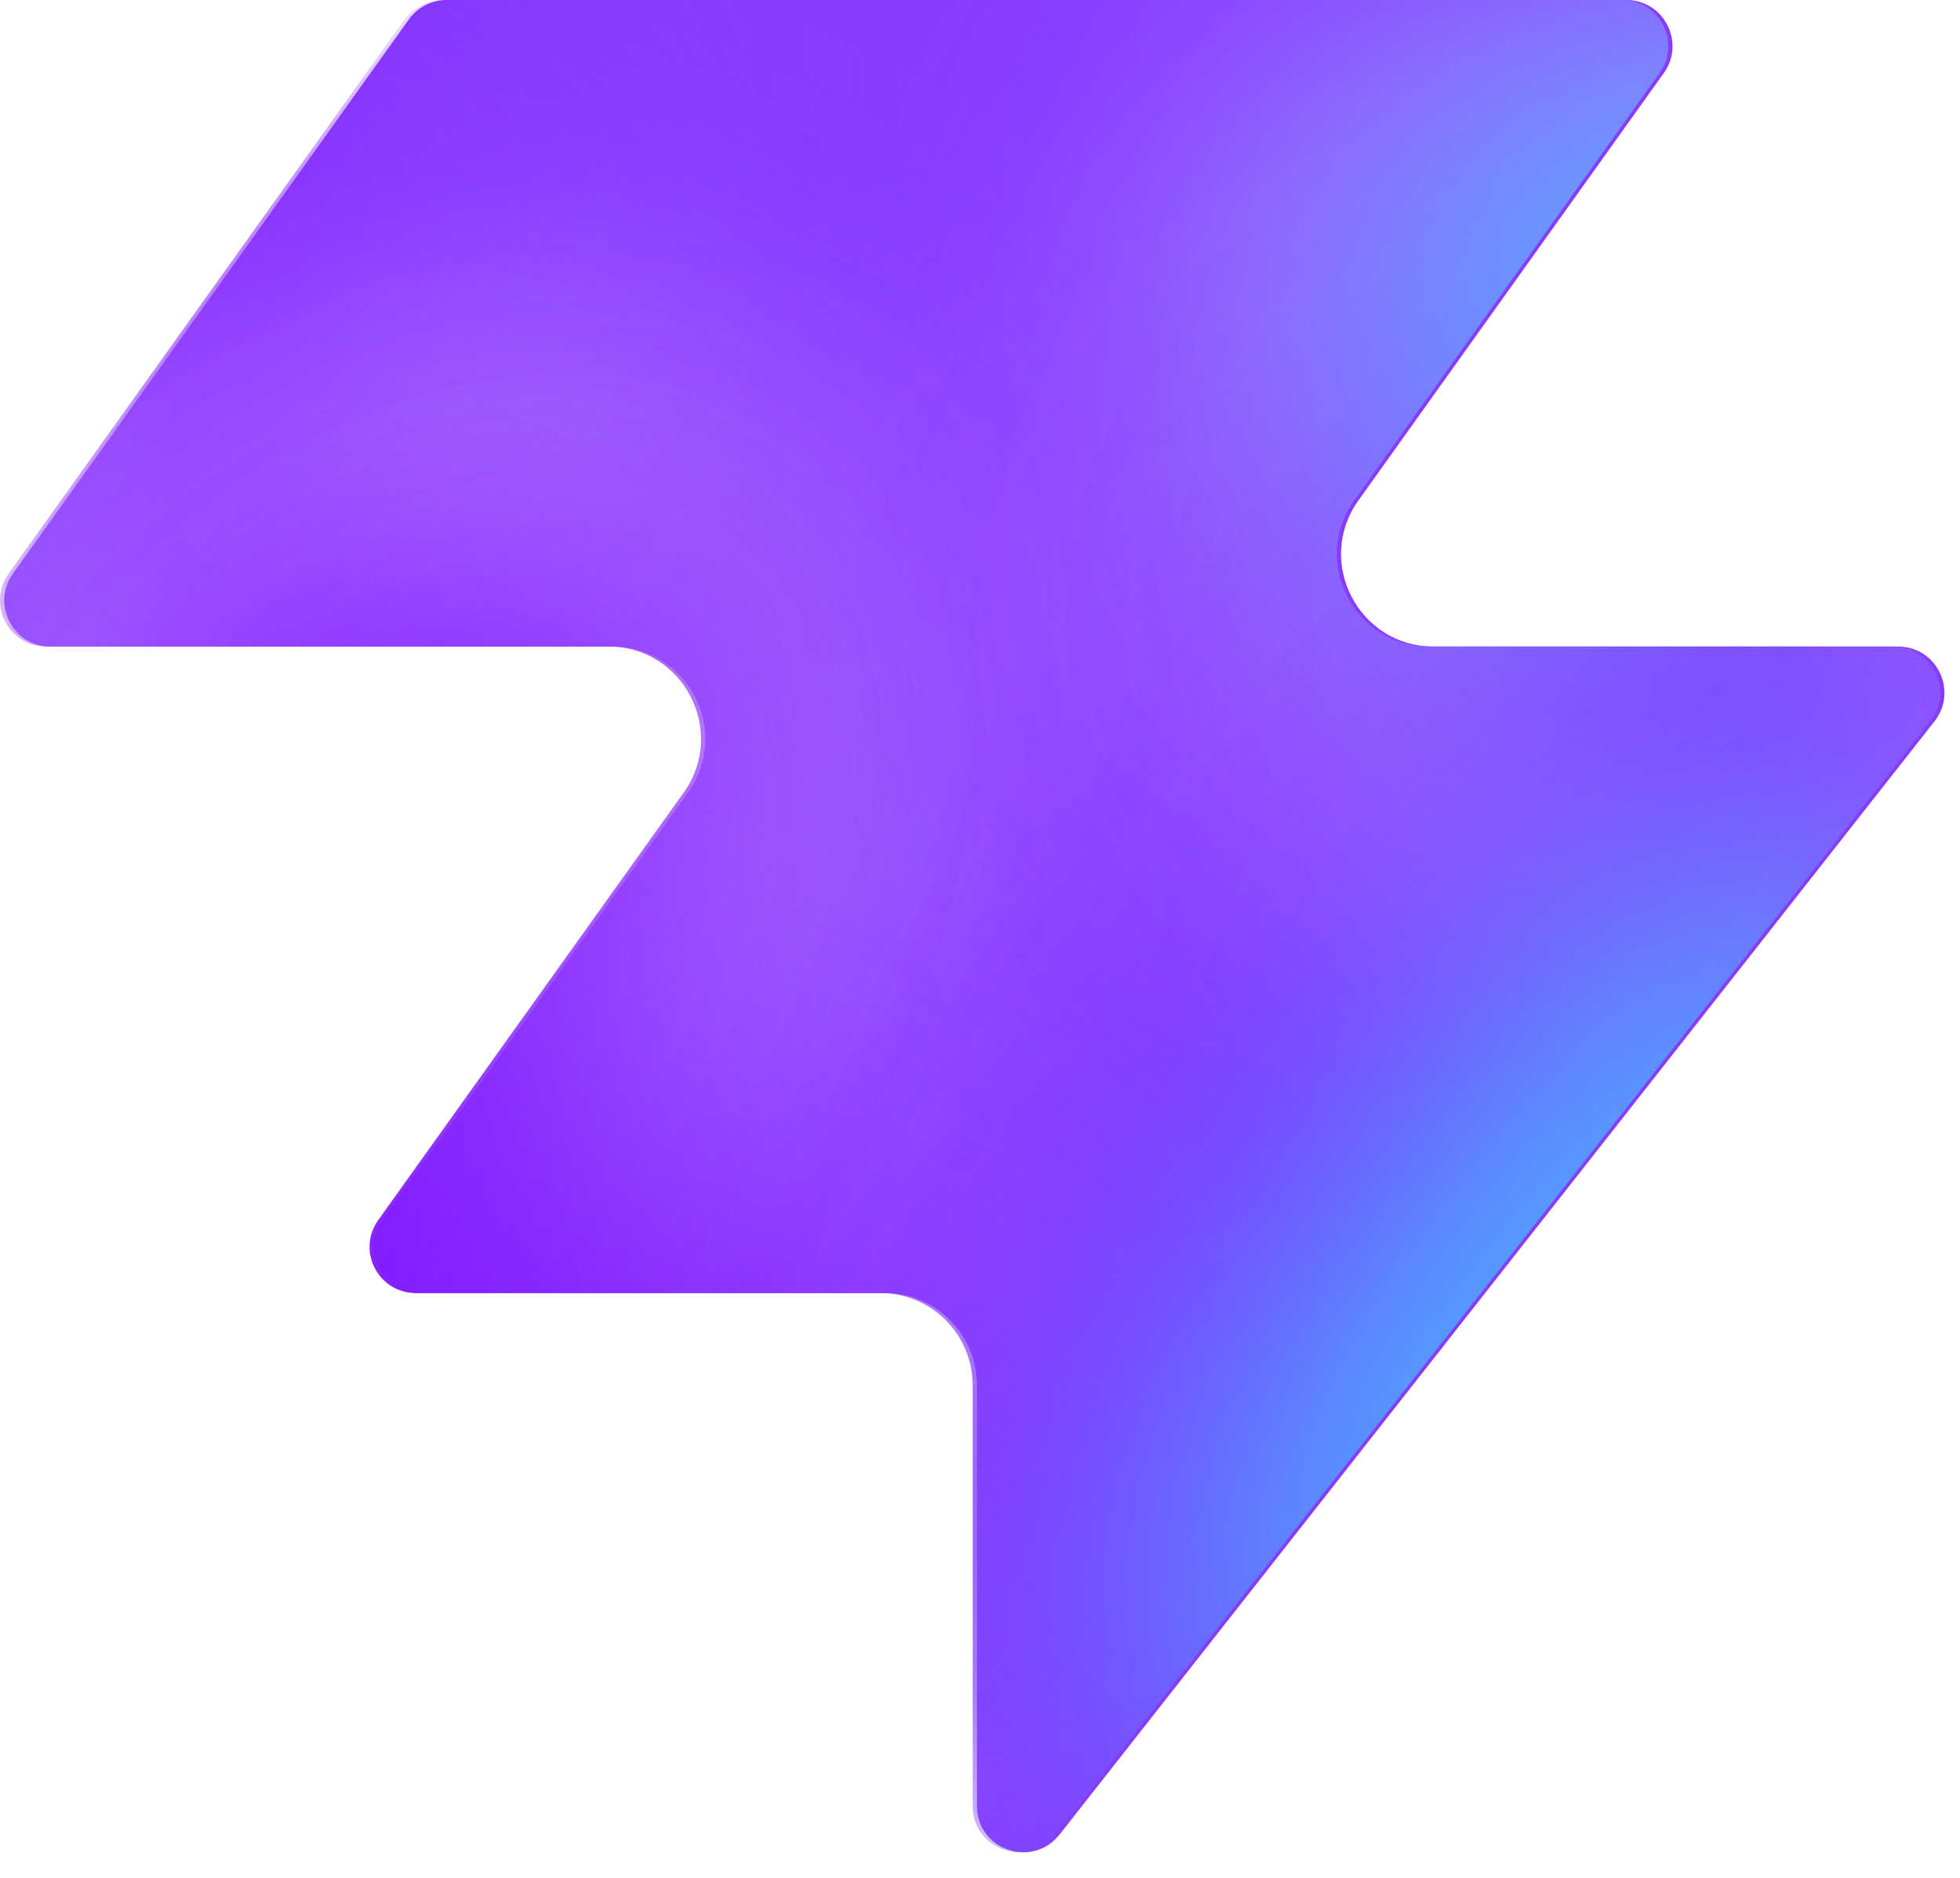
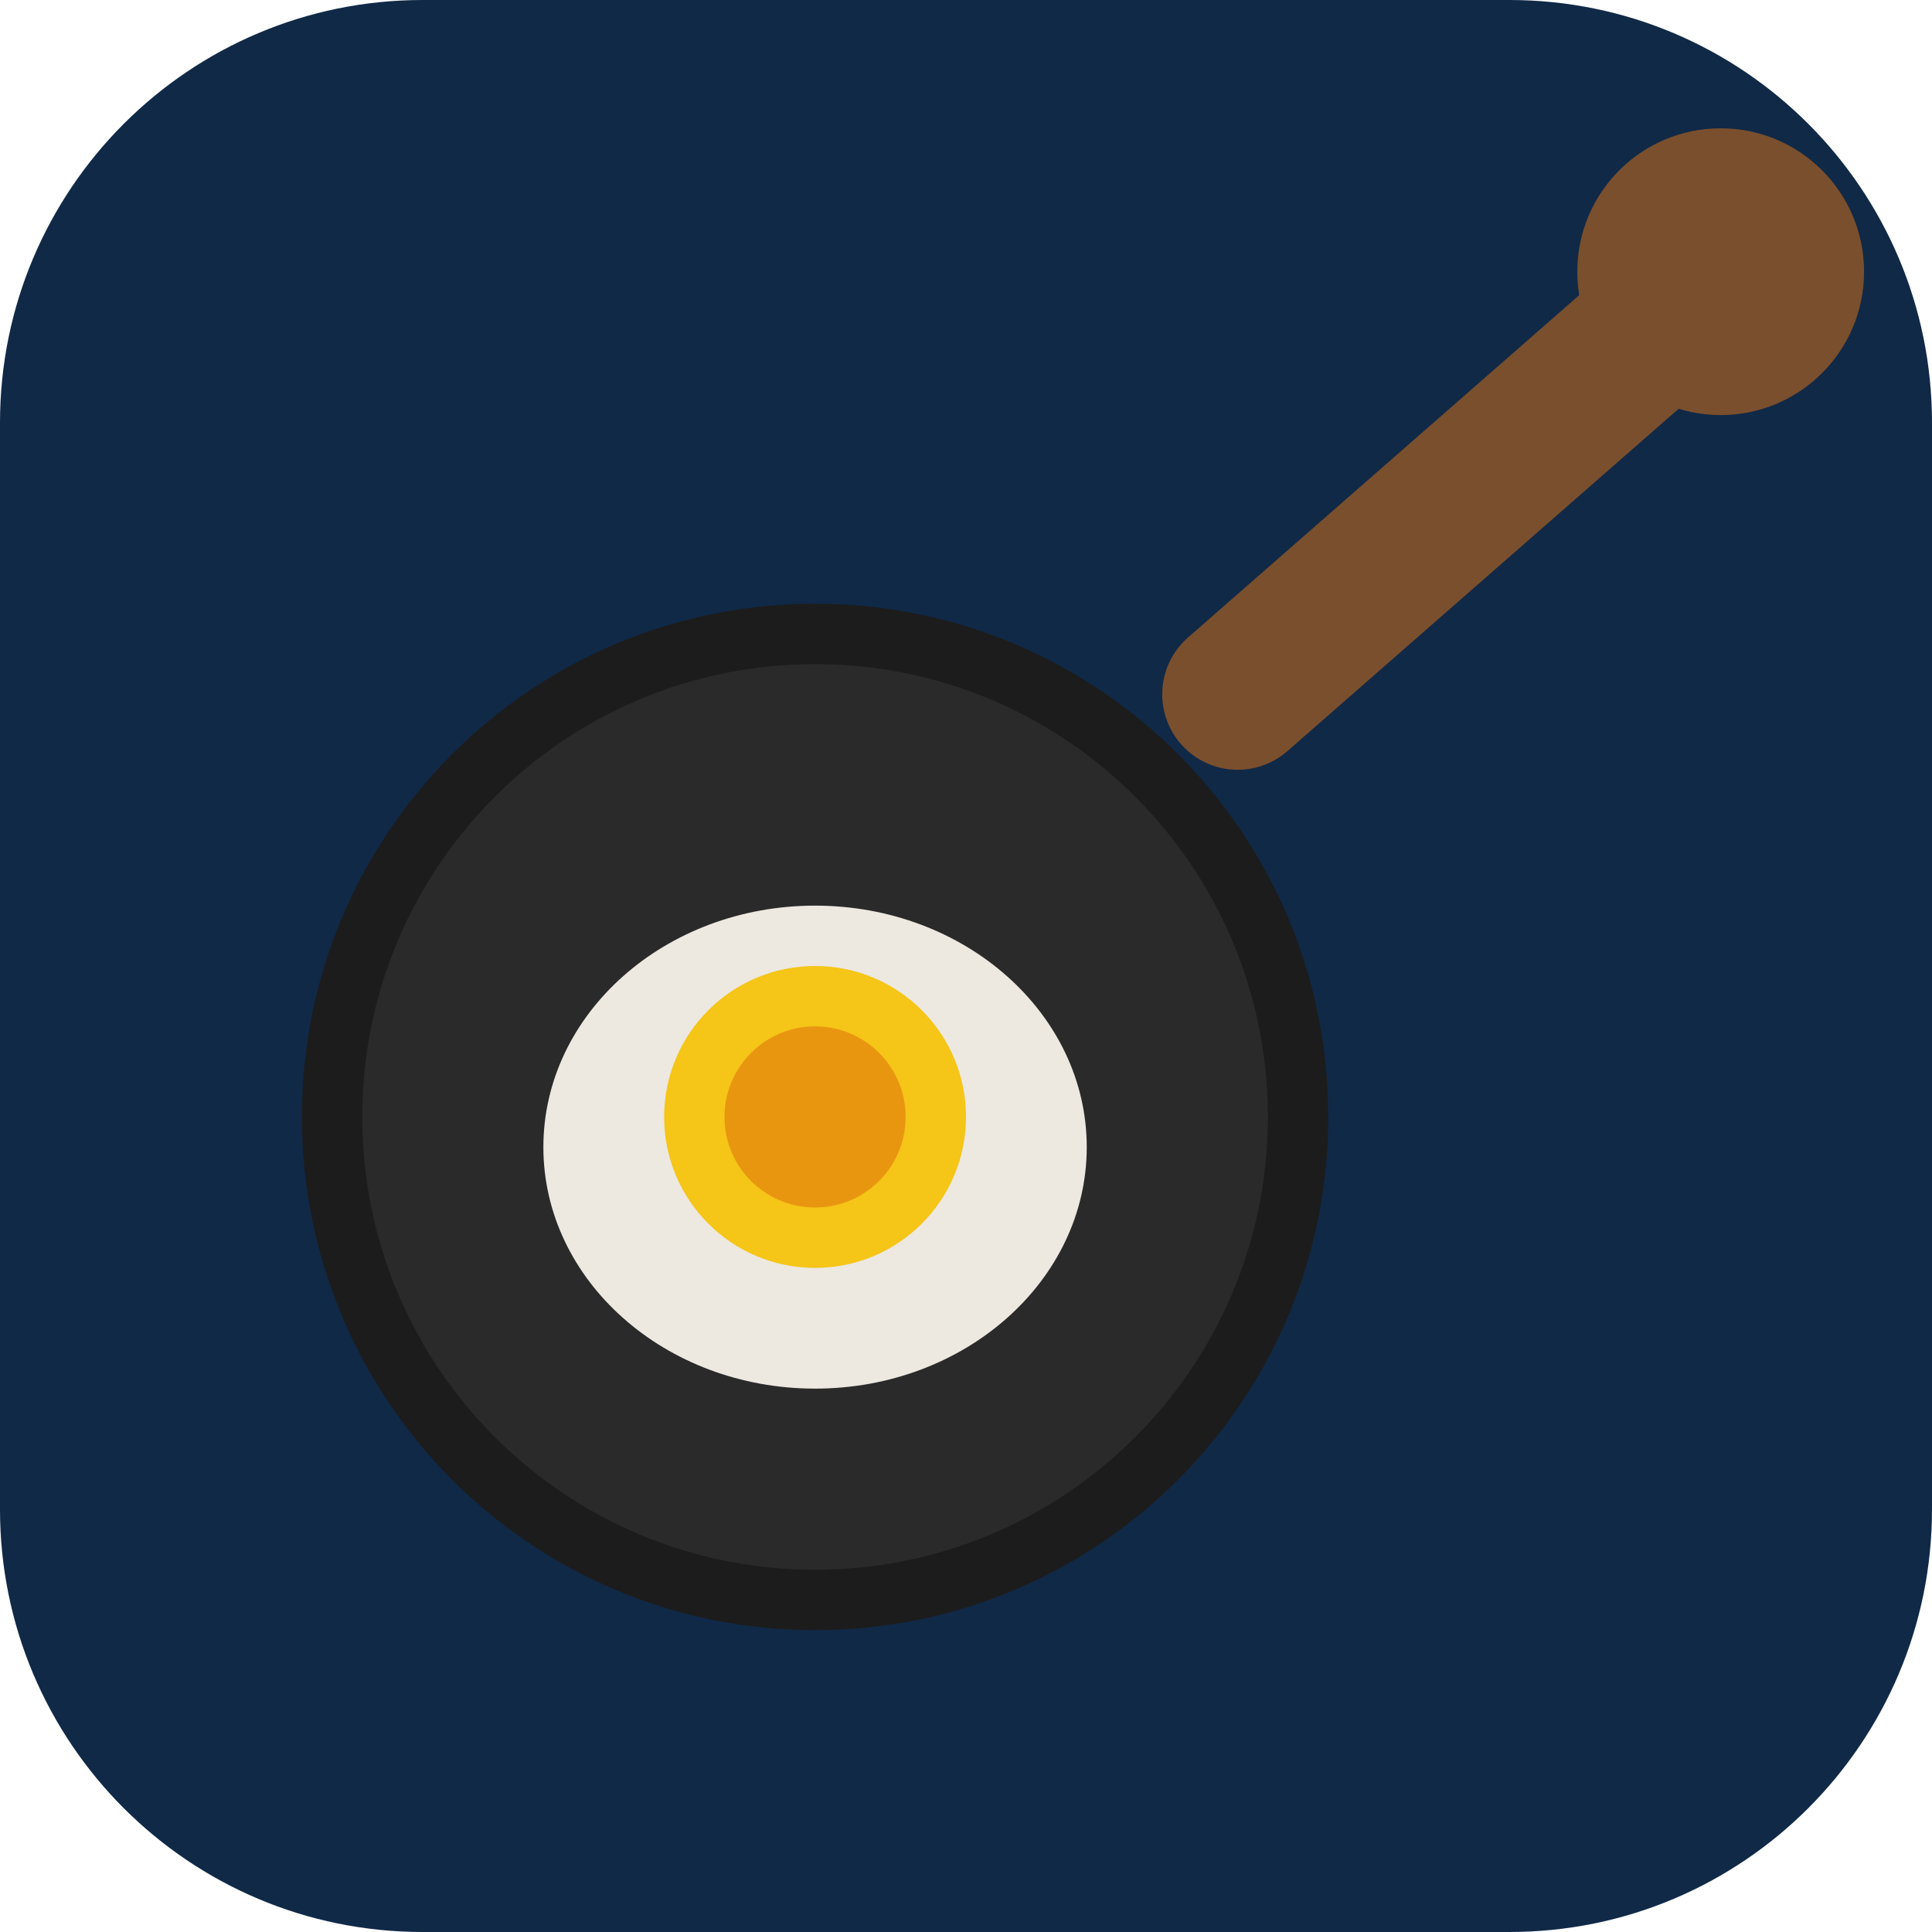
- <svg xmlns="http://www.w3.org/2000/svg" width="48" height="46" fill="none" viewBox="0 0 48 46">
-   <path fill="#863bff" d="M25.946 44.938c-.664.845-2.021.375-2.021-.698V33.937a2.26 2.26 0 0 0-2.262-2.262H10.287c-.92 0-1.456-1.04-.92-1.788l7.48-10.471c1.07-1.497 0-3.578-1.842-3.578H1.237c-.92 0-1.456-1.04-.92-1.788L10.013.474c.214-.297.556-.474.92-.474h28.894c.92 0 1.456 1.04.92 1.788l-7.48 10.471c-1.07 1.498 0 3.579 1.842 3.579h11.377c.943 0 1.473 1.088.89 1.83L25.947 44.94z" style="fill:#863bff;fill:color(display-p3 .525 .23 1);fill-opacity:1" />
-   <mask id="a" width="48" height="46" x="0" y="0" maskUnits="userSpaceOnUse" style="mask-type:alpha">
-     <path fill="#000" d="M25.842 44.938c-.664.844-2.021.375-2.021-.698V33.937a2.26 2.26 0 0 0-2.262-2.262H10.183c-.92 0-1.456-1.04-.92-1.788l7.48-10.471c1.07-1.498 0-3.579-1.842-3.579H1.133c-.92 0-1.456-1.04-.92-1.787L9.91.473c.214-.297.556-.474.92-.474h28.894c.92 0 1.456 1.04.92 1.788l-7.48 10.471c-1.07 1.498 0 3.578 1.842 3.578h11.377c.943 0 1.473 1.088.89 1.832L25.843 44.94z" style="fill:#000;fill-opacity:1" />
-   </mask>
-   <g mask="url(#a)">
-     <g filter="url(#b)">
-       <ellipse cx="5.508" cy="14.704" fill="#ede6ff" rx="5.508" ry="14.704" style="fill:#ede6ff;fill:color(display-p3 .927 .903 1);fill-opacity:1" transform="matrix(.00324 1 1 -.00324 -4.47 31.516)" />
-     </g>
-     <g filter="url(#c)">
-       <ellipse cx="10.399" cy="29.851" fill="#ede6ff" rx="10.399" ry="29.851" style="fill:#ede6ff;fill:color(display-p3 .927 .903 1);fill-opacity:1" transform="matrix(.00324 1 1 -.00324 -39.328 7.883)" />
-     </g>
-     <g filter="url(#d)">
-       <ellipse cx="5.508" cy="30.487" fill="#7e14ff" rx="5.508" ry="30.487" style="fill:#7e14ff;fill:color(display-p3 .492 .077 1);fill-opacity:1" transform="rotate(89.814 -25.913 -14.639)scale(1 -1)" />
-     </g>
-     <g filter="url(#e)">
-       <ellipse cx="5.508" cy="30.599" fill="#7e14ff" rx="5.508" ry="30.599" style="fill:#7e14ff;fill:color(display-p3 .492 .077 1);fill-opacity:1" transform="rotate(89.814 -32.644 -3.334)scale(1 -1)" />
-     </g>
-     <g filter="url(#f)">
-       <ellipse cx="5.508" cy="30.599" fill="#7e14ff" rx="5.508" ry="30.599" style="fill:#7e14ff;fill:color(display-p3 .492 .077 1);fill-opacity:1" transform="matrix(.00324 1 1 -.00324 -34.34 30.47)" />
-     </g>
-     <g filter="url(#g)">
-       <ellipse cx="14.072" cy="22.078" fill="#ede6ff" rx="14.072" ry="22.078" style="fill:#ede6ff;fill:color(display-p3 .927 .903 1);fill-opacity:1" transform="rotate(93.35 24.506 48.493)scale(-1 1)" />
-     </g>
-     <g filter="url(#h)">
-       <ellipse cx="3.47" cy="21.501" fill="#7e14ff" rx="3.47" ry="21.501" style="fill:#7e14ff;fill:color(display-p3 .492 .077 1);fill-opacity:1" transform="rotate(89.009 28.708 47.59)scale(-1 1)" />
-     </g>
-     <g filter="url(#i)">
-       <ellipse cx="3.47" cy="21.501" fill="#7e14ff" rx="3.47" ry="21.501" style="fill:#7e14ff;fill:color(display-p3 .492 .077 1);fill-opacity:1" transform="rotate(89.009 28.708 47.59)scale(-1 1)" />
-     </g>
-     <g filter="url(#j)">
-       <ellipse cx=".387" cy="8.972" fill="#7e14ff" rx="4.407" ry="29.108" style="fill:#7e14ff;fill:color(display-p3 .492 .077 1);fill-opacity:1" transform="rotate(39.51 .387 8.972)" />
-     </g>
-     <g filter="url(#k)">
-       <ellipse cx="47.523" cy="-6.092" fill="#7e14ff" rx="4.407" ry="29.108" style="fill:#7e14ff;fill:color(display-p3 .492 .077 1);fill-opacity:1" transform="rotate(37.892 47.523 -6.092)" />
-     </g>
-     <g filter="url(#l)">
-       <ellipse cx="41.412" cy="6.333" fill="#47bfff" rx="5.971" ry="9.665" style="fill:#47bfff;fill:color(display-p3 .28 .748 1);fill-opacity:1" transform="rotate(37.892 41.412 6.333)" />
-     </g>
-     <g filter="url(#m)">
-       <ellipse cx="-1.879" cy="38.332" fill="#7e14ff" rx="4.407" ry="29.108" style="fill:#7e14ff;fill:color(display-p3 .492 .077 1);fill-opacity:1" transform="rotate(37.892 -1.88 38.332)" />
-     </g>
-     <g filter="url(#n)">
-       <ellipse cx="-1.879" cy="38.332" fill="#7e14ff" rx="4.407" ry="29.108" style="fill:#7e14ff;fill:color(display-p3 .492 .077 1);fill-opacity:1" transform="rotate(37.892 -1.88 38.332)" />
-     </g>
-     <g filter="url(#o)">
-       <ellipse cx="35.651" cy="29.907" fill="#7e14ff" rx="4.407" ry="29.108" style="fill:#7e14ff;fill:color(display-p3 .492 .077 1);fill-opacity:1" transform="rotate(37.892 35.651 29.907)" />
-     </g>
-     <g filter="url(#p)">
-       <ellipse cx="38.418" cy="32.4" fill="#47bfff" rx="5.971" ry="15.297" style="fill:#47bfff;fill:color(display-p3 .28 .748 1);fill-opacity:1" transform="rotate(37.892 38.418 32.4)" />
-     </g>
-   </g>
-   <defs>
-     <filter id="b" width="60.045" height="41.654" x="-19.77" y="16.149" color-interpolation-filters="sRGB" filterUnits="userSpaceOnUse">
-       <feFlood flood-opacity="0" result="BackgroundImageFix" />
-       <feBlend in="SourceGraphic" in2="BackgroundImageFix" result="shape" />
-       <feGaussianBlur result="effect1_foregroundBlur_2002_17158" stdDeviation="7.659" />
-     </filter>
-     <filter id="c" width="90.34" height="51.437" x="-54.613" y="-7.533" color-interpolation-filters="sRGB" filterUnits="userSpaceOnUse">
-       <feFlood flood-opacity="0" result="BackgroundImageFix" />
-       <feBlend in="SourceGraphic" in2="BackgroundImageFix" result="shape" />
-       <feGaussianBlur result="effect1_foregroundBlur_2002_17158" stdDeviation="7.659" />
-     </filter>
-     <filter id="d" width="79.355" height="29.4" x="-49.64" y="2.03" color-interpolation-filters="sRGB" filterUnits="userSpaceOnUse">
-       <feFlood flood-opacity="0" result="BackgroundImageFix" />
-       <feBlend in="SourceGraphic" in2="BackgroundImageFix" result="shape" />
-       <feGaussianBlur result="effect1_foregroundBlur_2002_17158" stdDeviation="4.596" />
-     </filter>
-     <filter id="e" width="79.579" height="29.4" x="-45.045" y="20.029" color-interpolation-filters="sRGB" filterUnits="userSpaceOnUse">
-       <feFlood flood-opacity="0" result="BackgroundImageFix" />
-       <feBlend in="SourceGraphic" in2="BackgroundImageFix" result="shape" />
-       <feGaussianBlur result="effect1_foregroundBlur_2002_17158" stdDeviation="4.596" />
-     </filter>
-     <filter id="f" width="79.579" height="29.4" x="-43.513" y="21.178" color-interpolation-filters="sRGB" filterUnits="userSpaceOnUse">
-       <feFlood flood-opacity="0" result="BackgroundImageFix" />
-       <feBlend in="SourceGraphic" in2="BackgroundImageFix" result="shape" />
-       <feGaussianBlur result="effect1_foregroundBlur_2002_17158" stdDeviation="4.596" />
-     </filter>
-     <filter id="g" width="74.749" height="58.852" x="15.756" y="-17.901" color-interpolation-filters="sRGB" filterUnits="userSpaceOnUse">
-       <feFlood flood-opacity="0" result="BackgroundImageFix" />
-       <feBlend in="SourceGraphic" in2="BackgroundImageFix" result="shape" />
-       <feGaussianBlur result="effect1_foregroundBlur_2002_17158" stdDeviation="7.659" />
-     </filter>
-     <filter id="h" width="61.377" height="25.362" x="23.548" y="2.284" color-interpolation-filters="sRGB" filterUnits="userSpaceOnUse">
-       <feFlood flood-opacity="0" result="BackgroundImageFix" />
-       <feBlend in="SourceGraphic" in2="BackgroundImageFix" result="shape" />
-       <feGaussianBlur result="effect1_foregroundBlur_2002_17158" stdDeviation="4.596" />
-     </filter>
-     <filter id="i" width="61.377" height="25.362" x="23.548" y="2.284" color-interpolation-filters="sRGB" filterUnits="userSpaceOnUse">
-       <feFlood flood-opacity="0" result="BackgroundImageFix" />
-       <feBlend in="SourceGraphic" in2="BackgroundImageFix" result="shape" />
-       <feGaussianBlur result="effect1_foregroundBlur_2002_17158" stdDeviation="4.596" />
-     </filter>
-     <filter id="j" width="56.045" height="63.649" x="-27.636" y="-22.853" color-interpolation-filters="sRGB" filterUnits="userSpaceOnUse">
-       <feFlood flood-opacity="0" result="BackgroundImageFix" />
-       <feBlend in="SourceGraphic" in2="BackgroundImageFix" result="shape" />
-       <feGaussianBlur result="effect1_foregroundBlur_2002_17158" stdDeviation="4.596" />
-     </filter>
-     <filter id="k" width="54.814" height="64.646" x="20.116" y="-38.415" color-interpolation-filters="sRGB" filterUnits="userSpaceOnUse">
-       <feFlood flood-opacity="0" result="BackgroundImageFix" />
-       <feBlend in="SourceGraphic" in2="BackgroundImageFix" result="shape" />
-       <feGaussianBlur result="effect1_foregroundBlur_2002_17158" stdDeviation="4.596" />
-     </filter>
-     <filter id="l" width="33.541" height="35.313" x="24.641" y="-11.323" color-interpolation-filters="sRGB" filterUnits="userSpaceOnUse">
-       <feFlood flood-opacity="0" result="BackgroundImageFix" />
-       <feBlend in="SourceGraphic" in2="BackgroundImageFix" result="shape" />
-       <feGaussianBlur result="effect1_foregroundBlur_2002_17158" stdDeviation="4.596" />
-     </filter>
-     <filter id="m" width="54.814" height="64.646" x="-29.286" y="6.009" color-interpolation-filters="sRGB" filterUnits="userSpaceOnUse">
-       <feFlood flood-opacity="0" result="BackgroundImageFix" />
-       <feBlend in="SourceGraphic" in2="BackgroundImageFix" result="shape" />
-       <feGaussianBlur result="effect1_foregroundBlur_2002_17158" stdDeviation="4.596" />
-     </filter>
-     <filter id="n" width="54.814" height="64.646" x="-29.286" y="6.009" color-interpolation-filters="sRGB" filterUnits="userSpaceOnUse">
-       <feFlood flood-opacity="0" result="BackgroundImageFix" />
-       <feBlend in="SourceGraphic" in2="BackgroundImageFix" result="shape" />
-       <feGaussianBlur result="effect1_foregroundBlur_2002_17158" stdDeviation="4.596" />
-     </filter>
-     <filter id="o" width="54.814" height="64.646" x="8.244" y="-2.416" color-interpolation-filters="sRGB" filterUnits="userSpaceOnUse">
-       <feFlood flood-opacity="0" result="BackgroundImageFix" />
-       <feBlend in="SourceGraphic" in2="BackgroundImageFix" result="shape" />
-       <feGaussianBlur result="effect1_foregroundBlur_2002_17158" stdDeviation="4.596" />
-     </filter>
-     <filter id="p" width="39.409" height="43.623" x="18.713" y="10.588" color-interpolation-filters="sRGB" filterUnits="userSpaceOnUse">
-       <feFlood flood-opacity="0" result="BackgroundImageFix" />
-       <feBlend in="SourceGraphic" in2="BackgroundImageFix" result="shape" />
-       <feGaussianBlur result="effect1_foregroundBlur_2002_17158" stdDeviation="4.596" />
-     </filter>
-   </defs>
+ <svg xmlns="http://www.w3.org/2000/svg" viewBox="0 0 64 64">
+   <rect width="64" height="64" rx="14" fill="#102947" />
+   <circle cx="27" cy="37" r="17" fill="#1c1c1c" />
+   <circle cx="27" cy="37" r="15" fill="#2a2a2a" />
+   <ellipse cx="27" cy="38" rx="9" ry="8" fill="#ede8e0" />
+   <circle cx="27" cy="37" r="5" fill="#f5c518" />
+   <circle cx="27" cy="37" r="3" fill="#e8960f" />
+   <line x1="41" y1="23" x2="57" y2="9" stroke="#7a4f2d" stroke-width="5" stroke-linecap="round" />
+   <circle cx="57" cy="9" r="3.5" fill="none" stroke="#7a4f2d" stroke-width="2.5" />
</svg>
